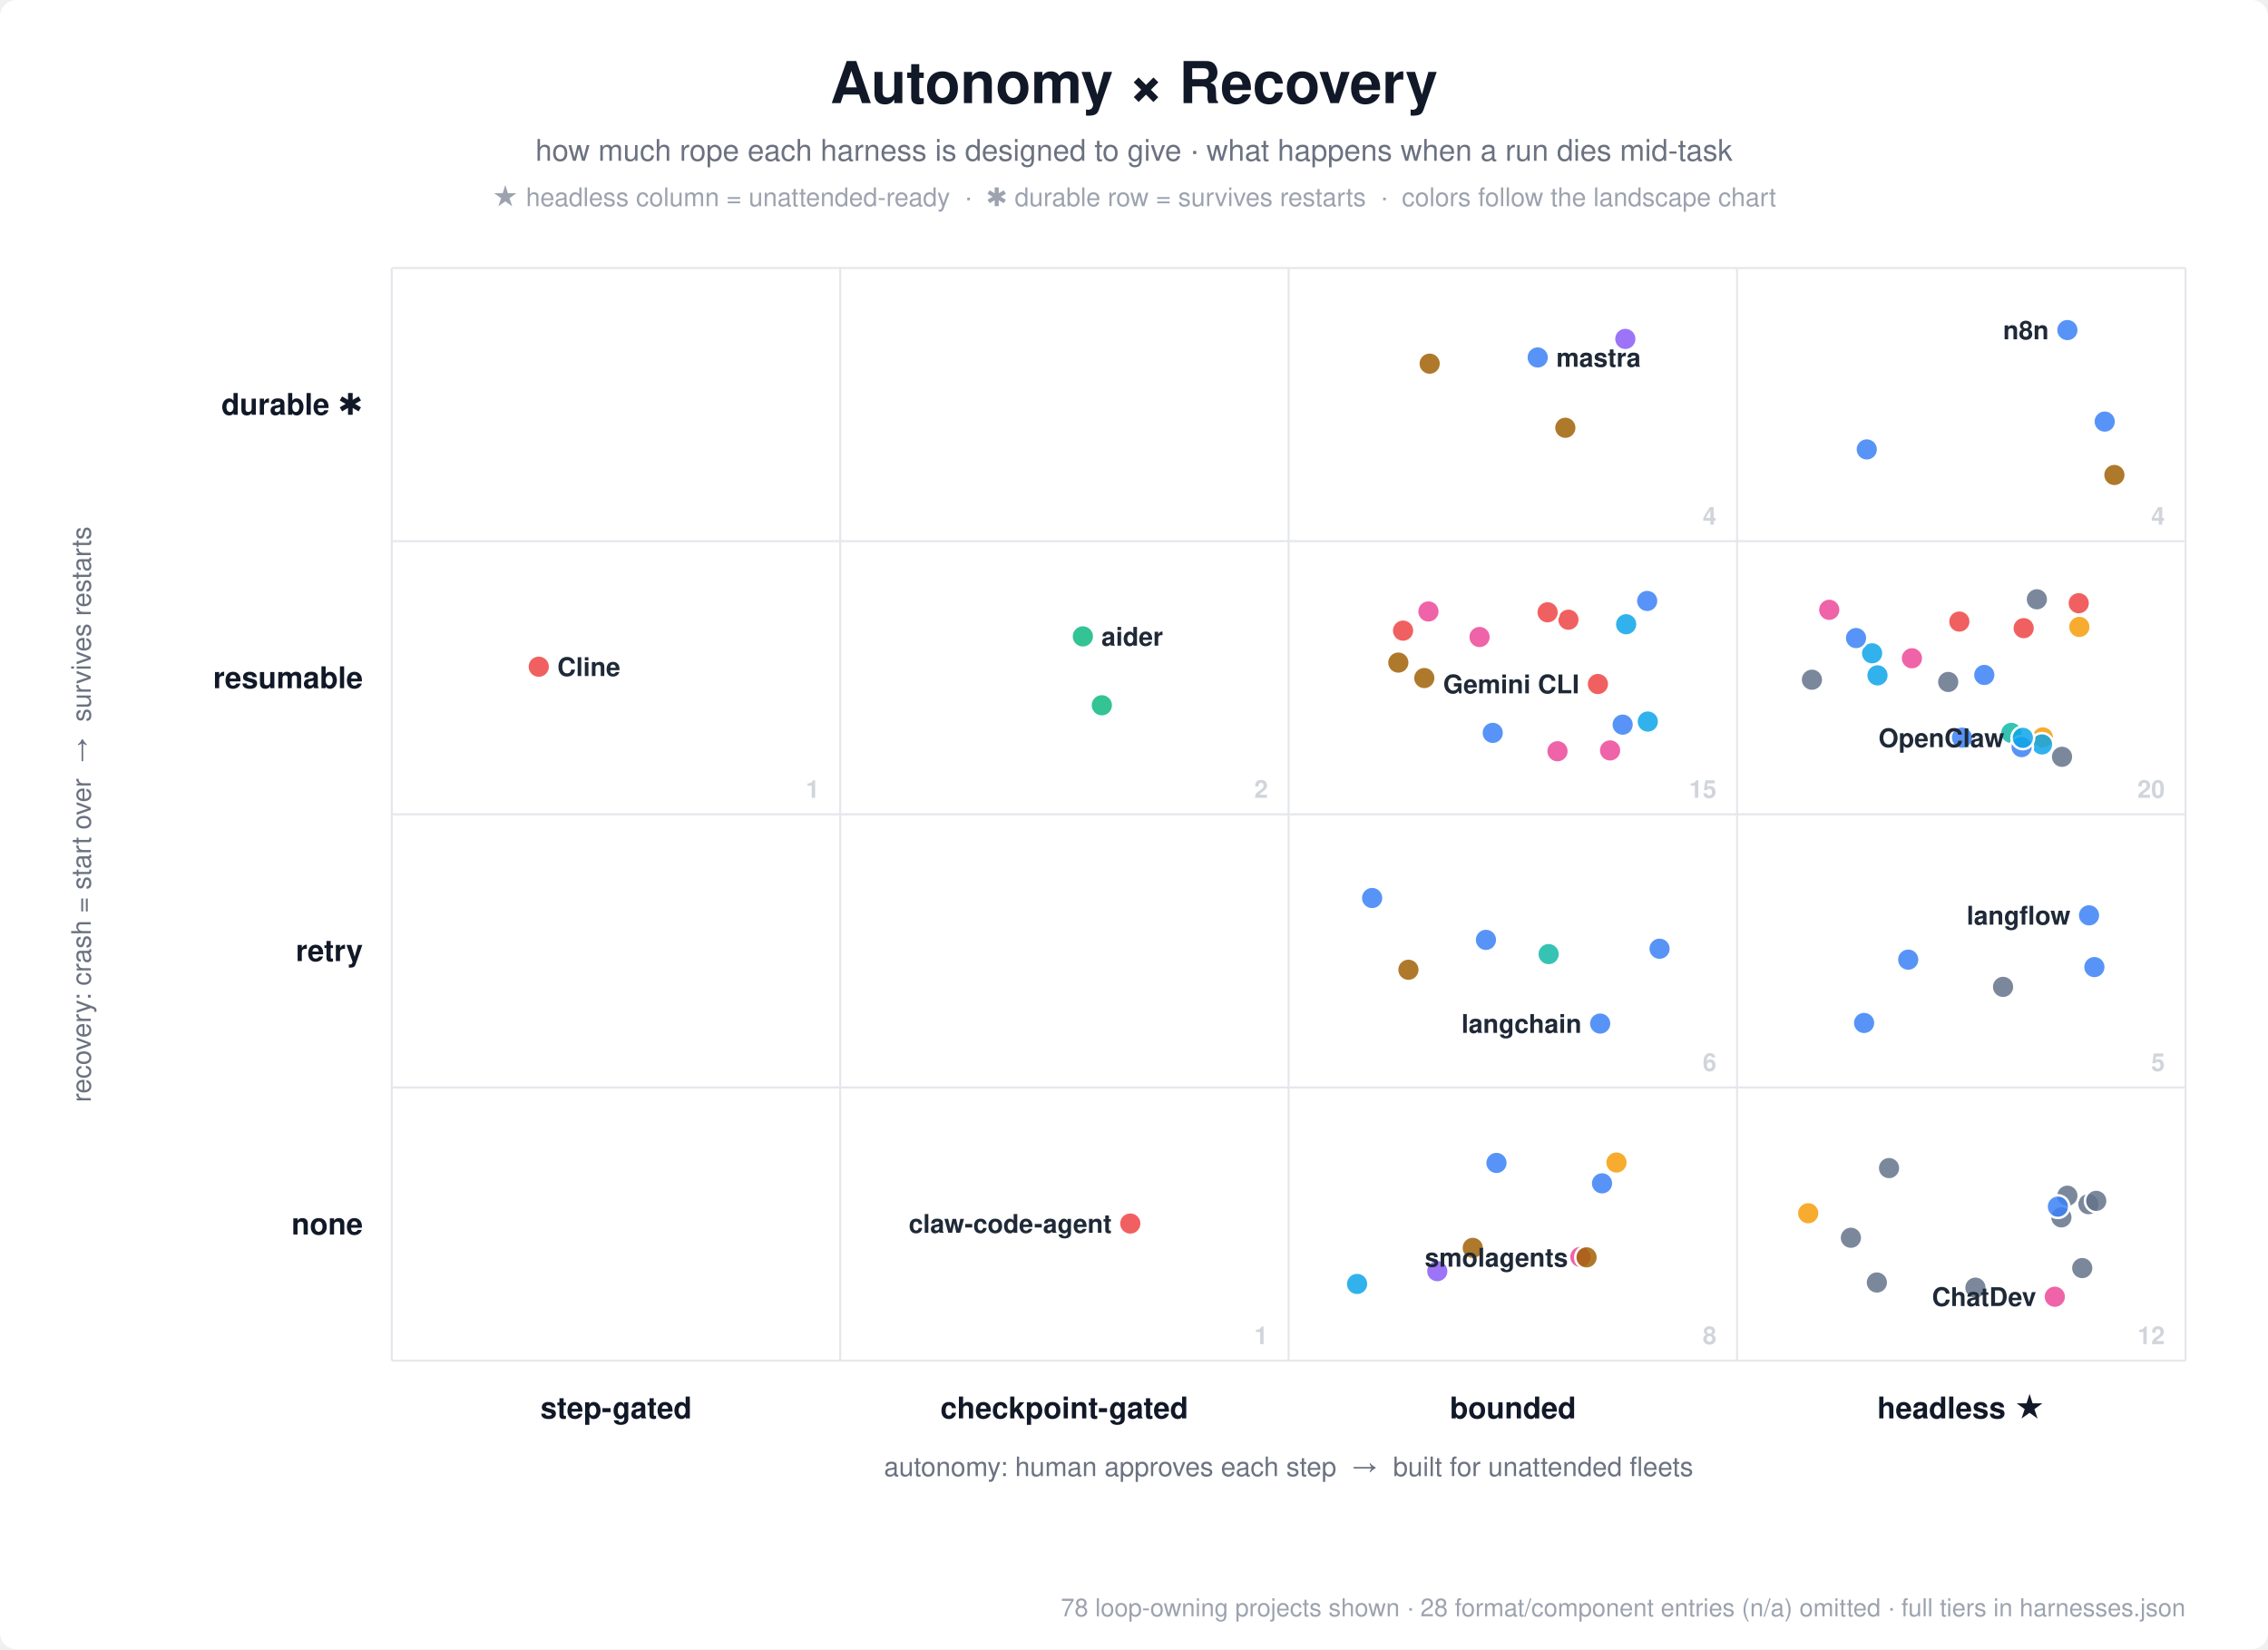
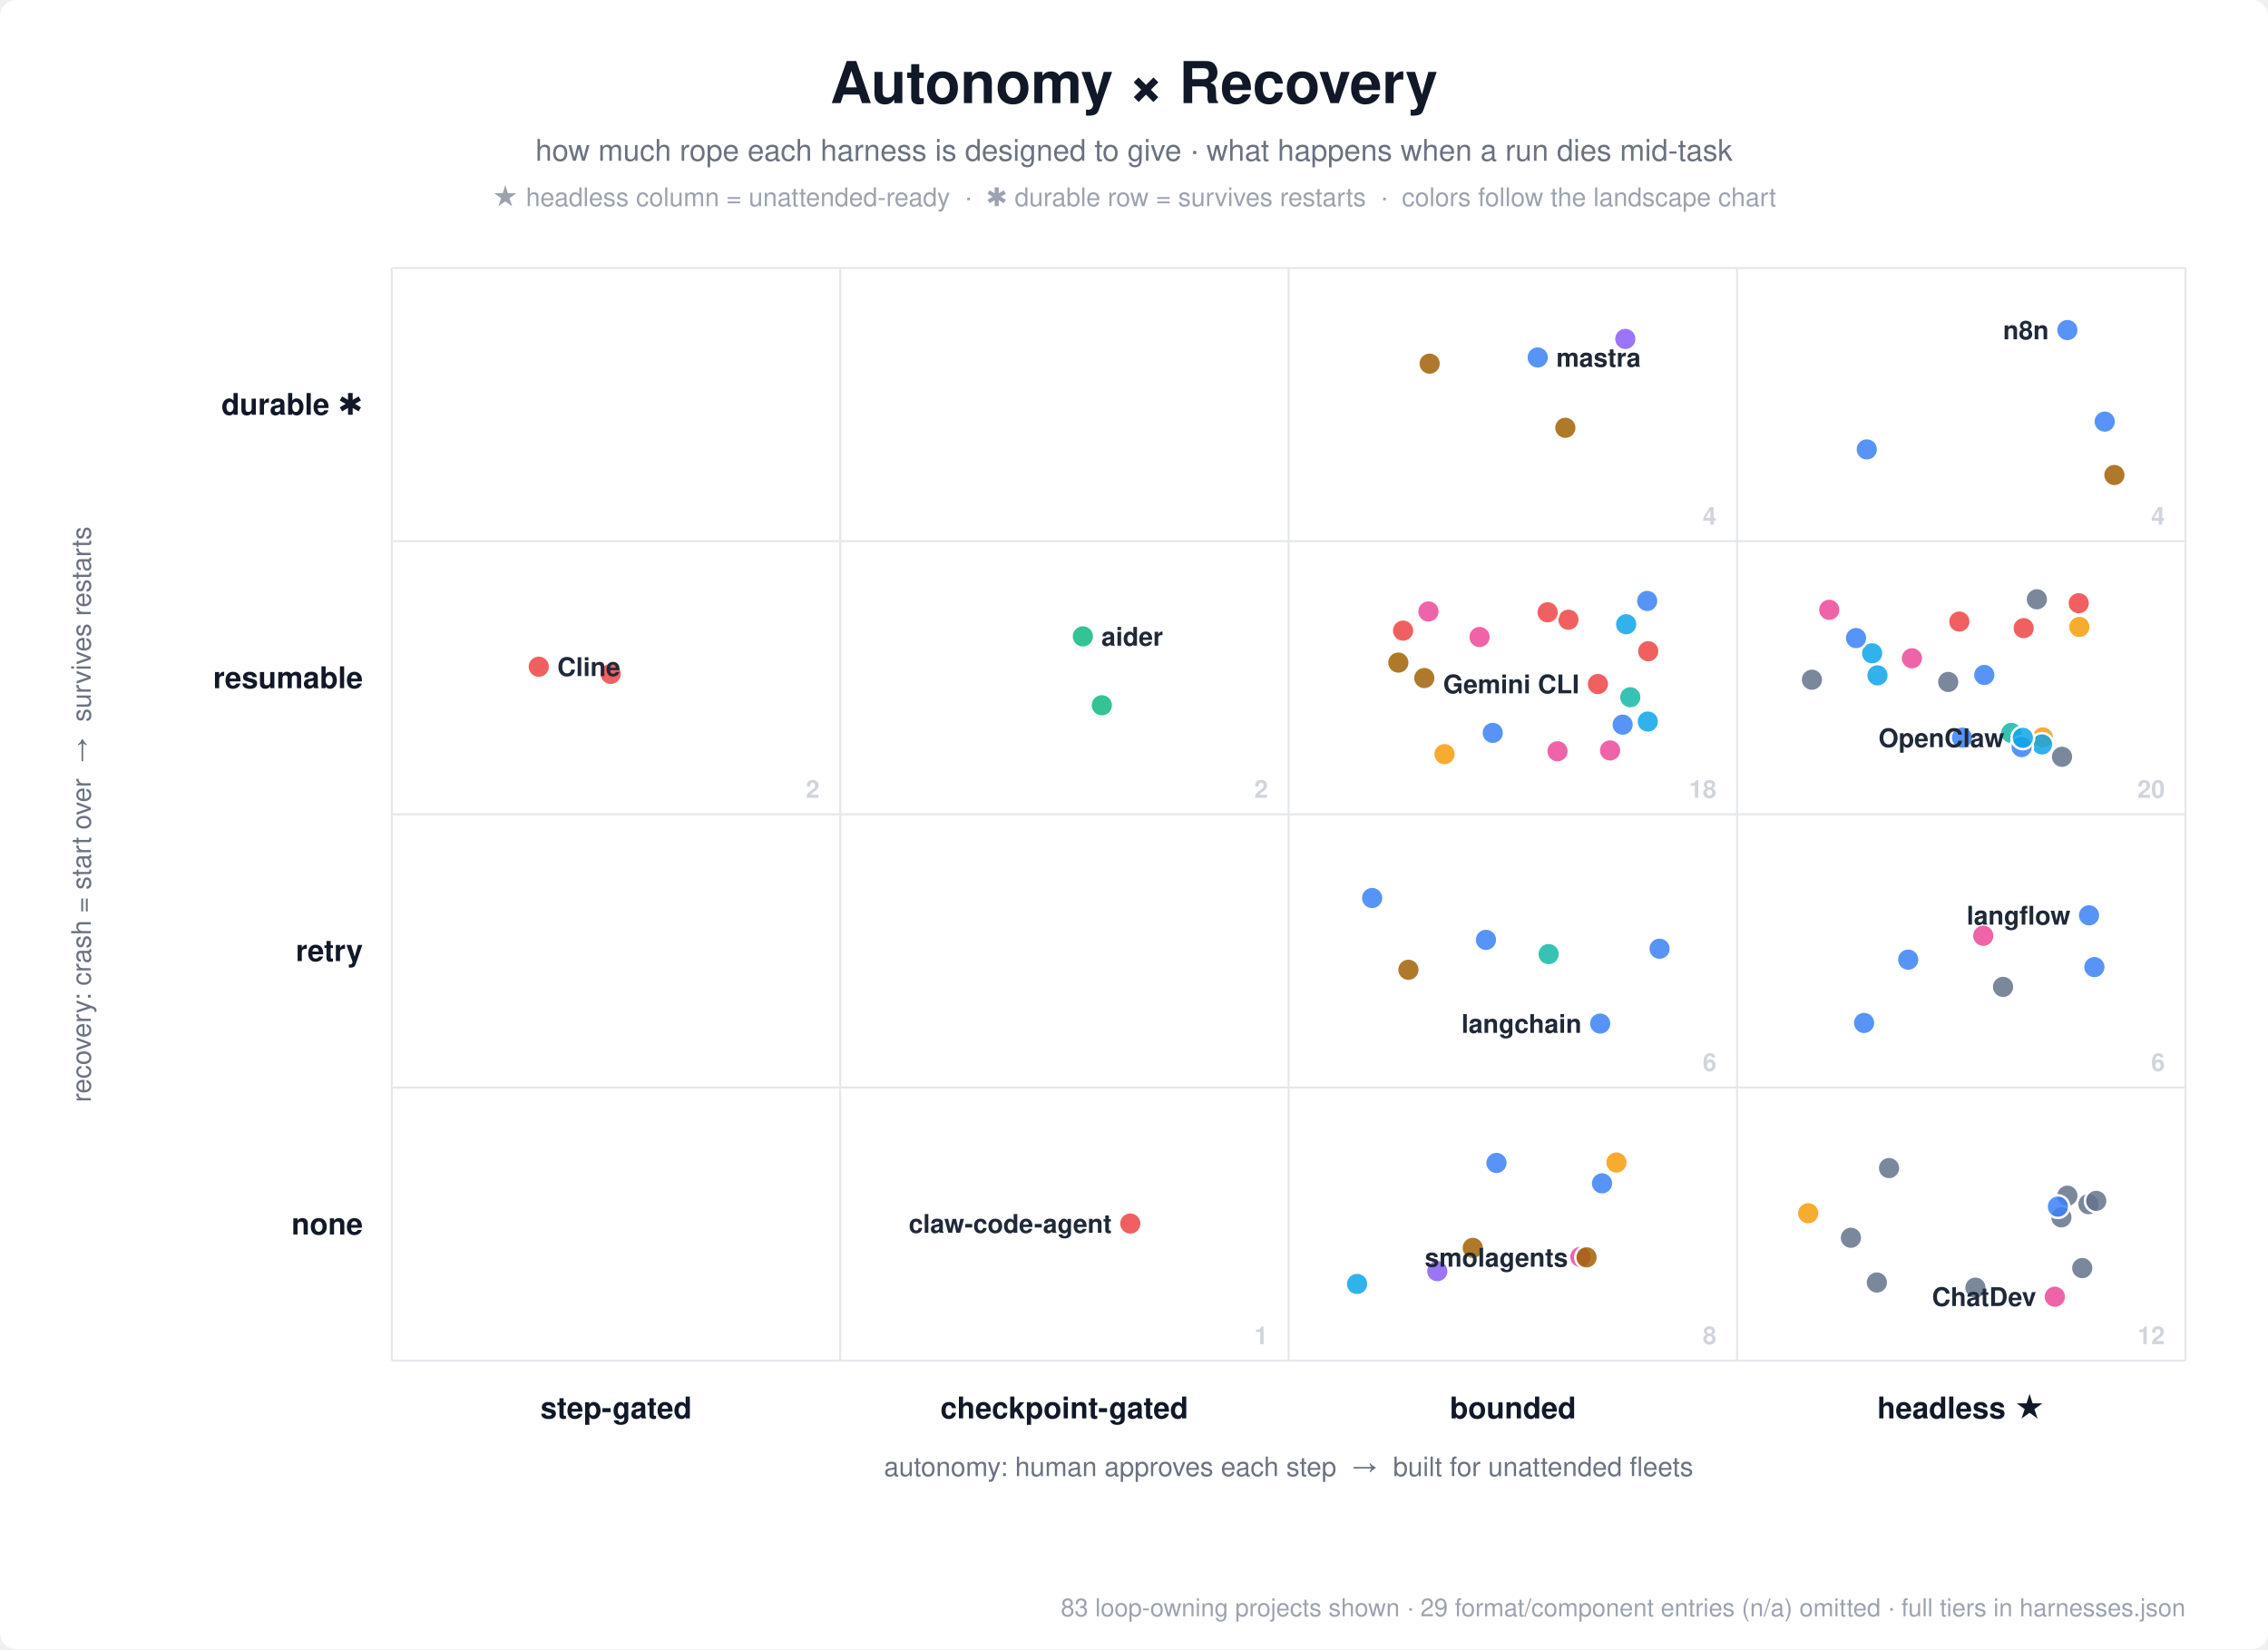
<svg xmlns="http://www.w3.org/2000/svg" viewBox="0 0 1100 800" font-family="-apple-system, 'Segoe UI', Helvetica, Arial, sans-serif">
  <rect width="1100" height="800" fill="#ffffff" rx="8" />
  <text x="550.0" y="50" text-anchor="middle" font-size="28" font-weight="700" fill="#111827">Autonomy × Recovery</text>
  <text x="550.0" y="78" text-anchor="middle" font-size="14.5" fill="#6b7280">how much rope each harness is designed to give · what happens when a run dies mid-task</text>
  <text x="550.0" y="100" text-anchor="middle" font-size="12.5" fill="#9ca3af">★ headless column = unattended-ready  ·  ✱ durable row = survives restarts  ·  colors follow the landscape chart</text>
  <line x1="190.0" y1="130" x2="190.0" y2="660" stroke="#e5e7eb" stroke-width="1" />
  <line x1="407.5" y1="130" x2="407.5" y2="660" stroke="#e5e7eb" stroke-width="1" />
  <line x1="625.0" y1="130" x2="625.0" y2="660" stroke="#e5e7eb" stroke-width="1" />
  <line x1="842.5" y1="130" x2="842.5" y2="660" stroke="#e5e7eb" stroke-width="1" />
  <line x1="1060.0" y1="130" x2="1060.0" y2="660" stroke="#e5e7eb" stroke-width="1" />
  <line x1="190" y1="130.0" x2="1060" y2="130.0" stroke="#e5e7eb" stroke-width="1" />
  <line x1="190" y1="262.5" x2="1060" y2="262.5" stroke="#e5e7eb" stroke-width="1" />
  <line x1="190" y1="395.0" x2="1060" y2="395.0" stroke="#e5e7eb" stroke-width="1" />
  <line x1="190" y1="527.5" x2="1060" y2="527.5" stroke="#e5e7eb" stroke-width="1" />
  <line x1="190" y1="660.0" x2="1060" y2="660.0" stroke="#e5e7eb" stroke-width="1" />
  <text x="298.8" y="688" text-anchor="middle" font-size="14.5" font-weight="600" fill="#111827">step-gated</text>
  <text x="516.2" y="688" text-anchor="middle" font-size="14.5" font-weight="600" fill="#111827">checkpoint-gated</text>
  <text x="733.8" y="688" text-anchor="middle" font-size="14.5" font-weight="600" fill="#111827">bounded</text>
  <text x="951.2" y="688" text-anchor="middle" font-size="14.5" font-weight="600" fill="#111827">headless ★</text>
  <text x="625.0" y="716" text-anchor="middle" font-size="13" fill="#6b7280">autonomy: human approves each step  →  built for unattended fleets</text>
  <text x="176" y="598.8" text-anchor="end" font-size="14.5" font-weight="600" fill="#111827">none</text>
  <text x="176" y="466.2" text-anchor="end" font-size="14.5" font-weight="600" fill="#111827">retry</text>
  <text x="176" y="333.8" text-anchor="end" font-size="14.5" font-weight="600" fill="#111827">resumable</text>
  <text x="176" y="201.2" text-anchor="end" font-size="14.5" font-weight="600" fill="#111827">durable ✱</text>
  <text x="44" y="395" font-size="13" fill="#6b7280" transform="rotate(-90 44 395)" text-anchor="middle">recovery: crash = start over  →  survives restarts</text>
  <text x="832.5" y="652.0" text-anchor="end" font-size="12" fill="#d1d5db" font-weight="700">8</text>
  <text x="832.5" y="254.5" text-anchor="end" font-size="12" fill="#d1d5db" font-weight="700">4</text>
-   <text x="397.5" y="387.0" text-anchor="end" font-size="12" fill="#d1d5db" font-weight="700">1</text>
-   <text x="832.5" y="387.0" text-anchor="end" font-size="12" fill="#d1d5db" font-weight="700">15</text>
+   <text x="397.5" y="387.0" text-anchor="end" font-size="12" fill="#d1d5db" font-weight="700">2</text>
+   <text x="832.5" y="387.0" text-anchor="end" font-size="12" fill="#d1d5db" font-weight="700">18</text>
  <text x="1050.0" y="387.0" text-anchor="end" font-size="12" fill="#d1d5db" font-weight="700">20</text>
  <text x="615.0" y="652.0" text-anchor="end" font-size="12" fill="#d1d5db" font-weight="700">1</text>
  <text x="1050.0" y="652.0" text-anchor="end" font-size="12" fill="#d1d5db" font-weight="700">12</text>
  <text x="1050.0" y="254.5" text-anchor="end" font-size="12" fill="#d1d5db" font-weight="700">4</text>
  <text x="832.5" y="519.5" text-anchor="end" font-size="12" fill="#d1d5db" font-weight="700">6</text>
-   <text x="1050.0" y="519.5" text-anchor="end" font-size="12" fill="#d1d5db" font-weight="700">5</text>
+   <text x="1050.0" y="519.5" text-anchor="end" font-size="12" fill="#d1d5db" font-weight="700">6</text>
  <text x="615.0" y="387.0" text-anchor="end" font-size="12" fill="#d1d5db" font-weight="700">2</text>
  <circle cx="958.1" cy="624.6" r="5.5" fill="#64748b" fill-opacity="0.85" stroke="#ffffff" stroke-width="1.2" />
  <circle cx="916.2" cy="566.6" r="5.5" fill="#64748b" fill-opacity="0.85" stroke="#ffffff" stroke-width="1.2" />
  <circle cx="897.7" cy="600.4" r="5.5" fill="#64748b" fill-opacity="0.85" stroke="#ffffff" stroke-width="1.2" />
  <circle cx="1009.9" cy="615.1" r="5.5" fill="#64748b" fill-opacity="0.85" stroke="#ffffff" stroke-width="1.2" />
  <circle cx="725.8" cy="564.1" r="5.5" fill="#3b82f6" fill-opacity="0.85" stroke="#ffffff" stroke-width="1.2" />
  <circle cx="887.2" cy="295.8" r="5.5" fill="#ec4899" fill-opacity="0.85" stroke="#ffffff" stroke-width="1.2" />
  <circle cx="784.0" cy="563.9" r="5.5" fill="#f59e0b" fill-opacity="0.85" stroke="#ffffff" stroke-width="1.2" />
  <circle cx="971.5" cy="478.7" r="5.5" fill="#64748b" fill-opacity="0.85" stroke="#ffffff" stroke-width="1.2" />
  <circle cx="975.5" cy="355.5" r="5.5" fill="#14b8a6" fill-opacity="0.85" stroke="#ffffff" stroke-width="1.2" />
  <circle cx="777.0" cy="574.0" r="5.5" fill="#3b82f6" fill-opacity="0.85" stroke="#ffffff" stroke-width="1.2" />
  <circle cx="697.1" cy="616.6" r="5.5" fill="#8b5cf6" fill-opacity="0.85" stroke="#ffffff" stroke-width="1.2" />
  <circle cx="548.2" cy="593.5" r="5.5" fill="#ef4444" fill-opacity="0.85" stroke="#ffffff" stroke-width="1.2" />
  <circle cx="877.0" cy="588.5" r="5.5" fill="#f59e0b" fill-opacity="0.85" stroke="#ffffff" stroke-width="1.2" />
  <circle cx="788.3" cy="164.4" r="5.5" fill="#8b5cf6" fill-opacity="0.85" stroke="#ffffff" stroke-width="1.2" />
  <circle cx="878.8" cy="329.7" r="5.5" fill="#64748b" fill-opacity="0.85" stroke="#ffffff" stroke-width="1.2" />
  <circle cx="714.3" cy="605.3" r="5.5" fill="#a16207" fill-opacity="0.85" stroke="#ffffff" stroke-width="1.2" />
  <circle cx="910.3" cy="622.1" r="5.5" fill="#64748b" fill-opacity="0.85" stroke="#ffffff" stroke-width="1.2" />
  <circle cx="1012.9" cy="584.1" r="5.5" fill="#64748b" fill-opacity="0.85" stroke="#ffffff" stroke-width="1.2" />
  <circle cx="1016.7" cy="582.5" r="5.5" fill="#64748b" fill-opacity="0.85" stroke="#ffffff" stroke-width="1.2" />
  <circle cx="658.2" cy="622.8" r="5.5" fill="#0ea5e9" fill-opacity="0.85" stroke="#ffffff" stroke-width="1.2" />
  <circle cx="1002.7" cy="580.0" r="5.5" fill="#64748b" fill-opacity="0.85" stroke="#ffffff" stroke-width="1.2" />
  <circle cx="1000.1" cy="367.1" r="5.5" fill="#64748b" fill-opacity="0.85" stroke="#ffffff" stroke-width="1.2" />
  <circle cx="798.9" cy="291.5" r="5.5" fill="#3b82f6" fill-opacity="0.85" stroke="#ffffff" stroke-width="1.2" />
  <circle cx="678.2" cy="321.4" r="5.5" fill="#a16207" fill-opacity="0.85" stroke="#ffffff" stroke-width="1.2" />
  <circle cx="999.8" cy="590.5" r="5.5" fill="#64748b" fill-opacity="0.85" stroke="#ffffff" stroke-width="1.2" />
  <circle cx="998.1" cy="585.3" r="5.5" fill="#3b82f6" fill-opacity="0.85" stroke="#ffffff" stroke-width="1.2" />
  <circle cx="1025.5" cy="230.4" r="5.5" fill="#a16207" fill-opacity="0.85" stroke="#ffffff" stroke-width="1.2" />
  <circle cx="987.9" cy="290.7" r="5.5" fill="#64748b" fill-opacity="0.85" stroke="#ffffff" stroke-width="1.2" />
  <circle cx="690.8" cy="328.9" r="5.5" fill="#a16207" fill-opacity="0.85" stroke="#ffffff" stroke-width="1.2" />
  <circle cx="990.8" cy="357.7" r="5.5" fill="#f59e0b" fill-opacity="0.85" stroke="#ffffff" stroke-width="1.2" />
  <circle cx="724.0" cy="355.5" r="5.5" fill="#3b82f6" fill-opacity="0.85" stroke="#ffffff" stroke-width="1.2" />
  <circle cx="1015.8" cy="469.1" r="5.5" fill="#3b82f6" fill-opacity="0.85" stroke="#ffffff" stroke-width="1.2" />
  <circle cx="766.5" cy="609.7" r="5.5" fill="#ec4899" fill-opacity="0.85" stroke="#ffffff" stroke-width="1.2" />
  <circle cx="717.6" cy="309.0" r="5.5" fill="#ec4899" fill-opacity="0.85" stroke="#ffffff" stroke-width="1.2" />
  <circle cx="799.2" cy="350.0" r="5.5" fill="#0ea5e9" fill-opacity="0.85" stroke="#ffffff" stroke-width="1.2" />
  <circle cx="951.6" cy="357.8" r="5.5" fill="#3b82f6" fill-opacity="0.85" stroke="#ffffff" stroke-width="1.2" />
  <circle cx="944.9" cy="330.8" r="5.5" fill="#64748b" fill-opacity="0.85" stroke="#ffffff" stroke-width="1.2" />
  <circle cx="693.4" cy="176.4" r="5.5" fill="#a16207" fill-opacity="0.85" stroke="#ffffff" stroke-width="1.2" />
  <circle cx="788.7" cy="302.8" r="5.5" fill="#0ea5e9" fill-opacity="0.85" stroke="#ffffff" stroke-width="1.2" />
  <circle cx="990.4" cy="361.1" r="5.5" fill="#0ea5e9" fill-opacity="0.85" stroke="#ffffff" stroke-width="1.2" />
  <circle cx="1008.5" cy="304.1" r="5.5" fill="#f59e0b" fill-opacity="0.85" stroke="#ffffff" stroke-width="1.2" />
  <circle cx="962.4" cy="327.4" r="5.5" fill="#3b82f6" fill-opacity="0.85" stroke="#ffffff" stroke-width="1.2" />
  <circle cx="980.5" cy="362.4" r="5.5" fill="#3b82f6" fill-opacity="0.85" stroke="#ffffff" stroke-width="1.2" />
  <circle cx="905.4" cy="218.0" r="5.5" fill="#3b82f6" fill-opacity="0.85" stroke="#ffffff" stroke-width="1.2" />
+   <circle cx="296.2" cy="326.9" r="5.5" fill="#ef4444" fill-opacity="0.85" stroke="#ffffff" stroke-width="1.2" />
  <circle cx="683.1" cy="470.4" r="5.5" fill="#a16207" fill-opacity="0.85" stroke="#ffffff" stroke-width="1.2" />
  <circle cx="759.2" cy="207.5" r="5.5" fill="#a16207" fill-opacity="0.85" stroke="#ffffff" stroke-width="1.2" />
+   <circle cx="799.4" cy="315.9" r="5.5" fill="#ef4444" fill-opacity="0.85" stroke="#ffffff" stroke-width="1.2" />
+   <circle cx="961.9" cy="453.9" r="5.5" fill="#ec4899" fill-opacity="0.85" stroke="#ffffff" stroke-width="1.2" />
  <circle cx="745.8" cy="173.4" r="5.5" fill="#3b82f6" fill-opacity="0.85" stroke="#ffffff" stroke-width="1.2" />
  <circle cx="760.7" cy="300.6" r="5.5" fill="#ef4444" fill-opacity="0.85" stroke="#ffffff" stroke-width="1.2" />
  <circle cx="692.8" cy="296.6" r="5.5" fill="#ec4899" fill-opacity="0.85" stroke="#ffffff" stroke-width="1.2" />
  <circle cx="751.1" cy="462.8" r="5.5" fill="#14b8a6" fill-opacity="0.85" stroke="#ffffff" stroke-width="1.2" />
  <circle cx="769.5" cy="609.9" r="5.5" fill="#a16207" fill-opacity="0.85" stroke="#ffffff" stroke-width="1.2" />
  <circle cx="720.7" cy="455.9" r="5.5" fill="#3b82f6" fill-opacity="0.85" stroke="#ffffff" stroke-width="1.2" />
  <circle cx="996.6" cy="629.0" r="5.5" fill="#ec4899" fill-opacity="0.85" stroke="#ffffff" stroke-width="1.2" />
  <circle cx="534.4" cy="342.1" r="5.5" fill="#10b981" fill-opacity="0.85" stroke="#ffffff" stroke-width="1.2" />
  <circle cx="908.0" cy="316.9" r="5.5" fill="#0ea5e9" fill-opacity="0.85" stroke="#ffffff" stroke-width="1.2" />
  <circle cx="1020.8" cy="204.5" r="5.5" fill="#3b82f6" fill-opacity="0.85" stroke="#ffffff" stroke-width="1.2" />
  <circle cx="787.0" cy="351.5" r="5.5" fill="#3b82f6" fill-opacity="0.85" stroke="#ffffff" stroke-width="1.2" />
  <circle cx="525.2" cy="308.7" r="5.5" fill="#10b981" fill-opacity="0.85" stroke="#ffffff" stroke-width="1.2" />
  <circle cx="1008.2" cy="292.6" r="5.5" fill="#ef4444" fill-opacity="0.85" stroke="#ffffff" stroke-width="1.2" />
  <circle cx="665.5" cy="435.6" r="5.5" fill="#3b82f6" fill-opacity="0.85" stroke="#ffffff" stroke-width="1.2" />
  <circle cx="925.5" cy="465.5" r="5.5" fill="#3b82f6" fill-opacity="0.85" stroke="#ffffff" stroke-width="1.2" />
  <circle cx="780.9" cy="364.0" r="5.5" fill="#ec4899" fill-opacity="0.85" stroke="#ffffff" stroke-width="1.2" />
  <circle cx="755.4" cy="364.4" r="5.5" fill="#ec4899" fill-opacity="0.85" stroke="#ffffff" stroke-width="1.2" />
  <circle cx="261.3" cy="323.4" r="5.5" fill="#ef4444" fill-opacity="0.85" stroke="#ffffff" stroke-width="1.2" />
  <circle cx="680.5" cy="305.9" r="5.5" fill="#ef4444" fill-opacity="0.85" stroke="#ffffff" stroke-width="1.2" />
+   <circle cx="700.6" cy="365.8" r="5.5" fill="#f59e0b" fill-opacity="0.85" stroke="#ffffff" stroke-width="1.2" />
  <circle cx="927.3" cy="319.3" r="5.5" fill="#ec4899" fill-opacity="0.85" stroke="#ffffff" stroke-width="1.2" />
+   <circle cx="790.7" cy="338.2" r="5.5" fill="#14b8a6" fill-opacity="0.85" stroke="#ffffff" stroke-width="1.2" />
  <circle cx="950.3" cy="301.5" r="5.5" fill="#ef4444" fill-opacity="0.85" stroke="#ffffff" stroke-width="1.2" />
  <circle cx="750.6" cy="297.0" r="5.5" fill="#ef4444" fill-opacity="0.85" stroke="#ffffff" stroke-width="1.2" />
  <circle cx="804.9" cy="460.2" r="5.5" fill="#3b82f6" fill-opacity="0.85" stroke="#ffffff" stroke-width="1.2" />
  <circle cx="775.0" cy="331.8" r="5.5" fill="#ef4444" fill-opacity="0.85" stroke="#ffffff" stroke-width="1.2" />
  <circle cx="776.1" cy="496.5" r="5.5" fill="#3b82f6" fill-opacity="0.85" stroke="#ffffff" stroke-width="1.2" />
  <circle cx="904.1" cy="496.2" r="5.5" fill="#3b82f6" fill-opacity="0.85" stroke="#ffffff" stroke-width="1.2" />
  <circle cx="1013.2" cy="444.0" r="5.5" fill="#3b82f6" fill-opacity="0.85" stroke="#ffffff" stroke-width="1.2" />
  <circle cx="981.5" cy="304.7" r="5.5" fill="#ef4444" fill-opacity="0.85" stroke="#ffffff" stroke-width="1.2" />
  <circle cx="900.2" cy="309.5" r="5.5" fill="#3b82f6" fill-opacity="0.85" stroke="#ffffff" stroke-width="1.2" />
  <circle cx="1002.7" cy="160.1" r="5.5" fill="#3b82f6" fill-opacity="0.85" stroke="#ffffff" stroke-width="1.2" />
  <circle cx="910.6" cy="327.6" r="5.5" fill="#0ea5e9" fill-opacity="0.85" stroke="#ffffff" stroke-width="1.2" />
  <circle cx="981.1" cy="357.9" r="5.5" fill="#0ea5e9" fill-opacity="0.85" stroke="#ffffff" stroke-width="1.2" />
  <text x="760.5" y="614.4" text-anchor="end" font-size="12.5" font-weight="600" fill="#1f2937">smolagents</text>
  <text x="754.8" y="177.9" text-anchor="start" font-size="12.5" font-weight="600" fill="#1f2937">mastra</text>
  <text x="270.3" y="327.9" text-anchor="start" font-size="12.5" font-weight="600" fill="#1f2937">Cline</text>
  <text x="766.0" y="336.3" text-anchor="end" font-size="12.5" font-weight="600" fill="#1f2937">Gemini CLI</text>
  <text x="972.1" y="362.4" text-anchor="end" font-size="12.5" font-weight="600" fill="#1f2937">OpenClaw</text>
  <text x="539.2" y="598.0" text-anchor="end" font-size="12.5" font-weight="600" fill="#1f2937">claw-code-agent</text>
  <text x="987.6" y="633.5" text-anchor="end" font-size="12.5" font-weight="600" fill="#1f2937">ChatDev</text>
  <text x="993.7" y="164.6" text-anchor="end" font-size="12.5" font-weight="600" fill="#1f2937">n8n</text>
  <text x="767.1" y="501.0" text-anchor="end" font-size="12.5" font-weight="600" fill="#1f2937">langchain</text>
  <text x="1004.2" y="448.5" text-anchor="end" font-size="12.5" font-weight="600" fill="#1f2937">langflow</text>
  <text x="534.2" y="313.2" text-anchor="start" font-size="12.5" font-weight="600" fill="#1f2937">aider</text>
-   <text x="1060" y="784" text-anchor="end" font-size="12" fill="#9ca3af">78 loop-owning projects shown · 28 format/component entries (n/a) omitted · full tiers in harnesses.json</text>
+   <text x="1060" y="784" text-anchor="end" font-size="12" fill="#9ca3af">83 loop-owning projects shown · 29 format/component entries (n/a) omitted · full tiers in harnesses.json</text>
</svg>
